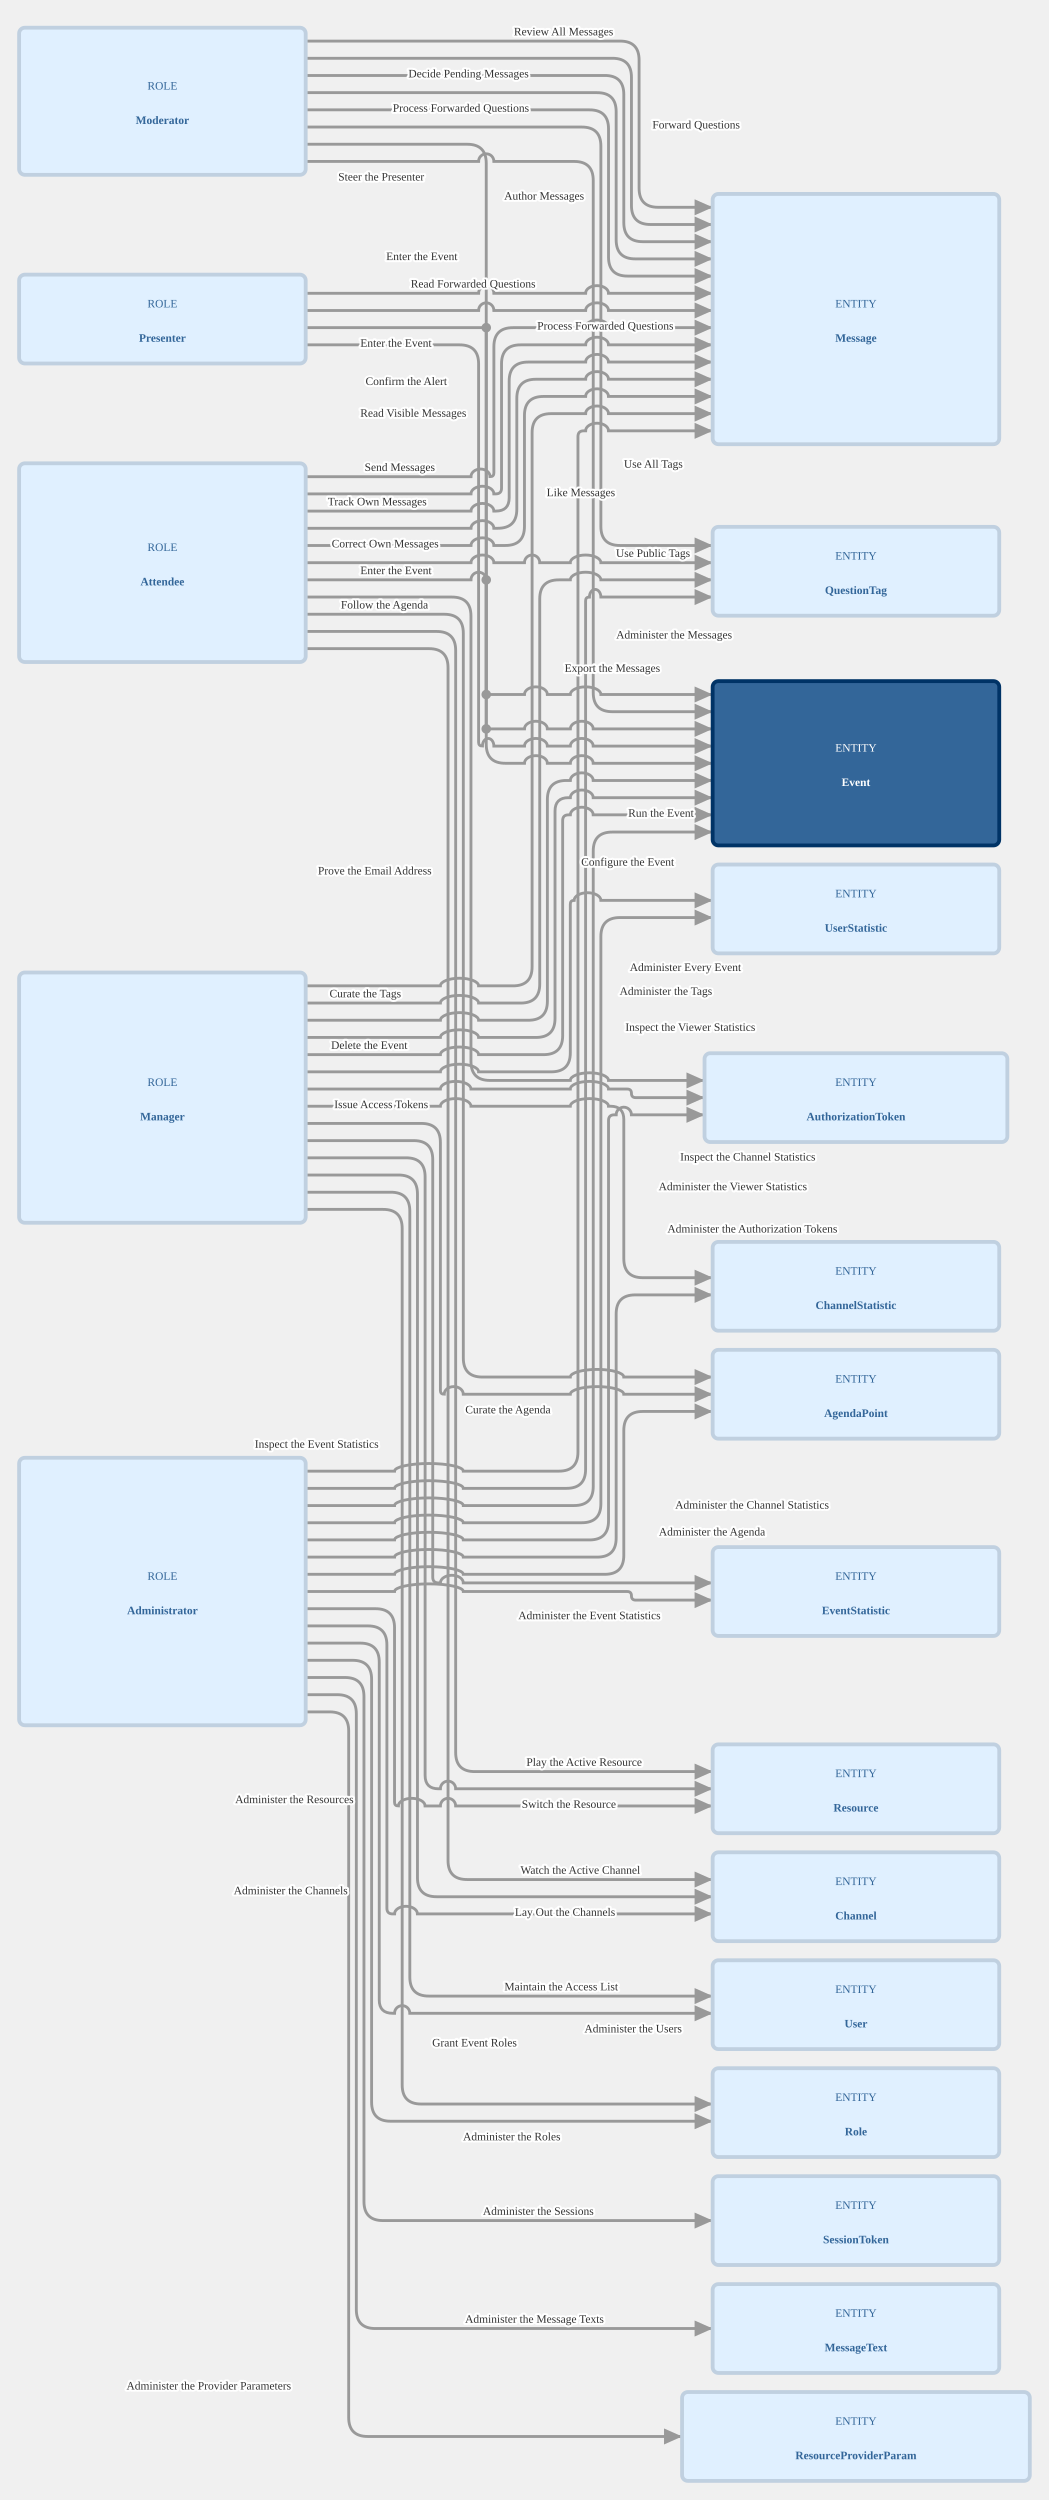
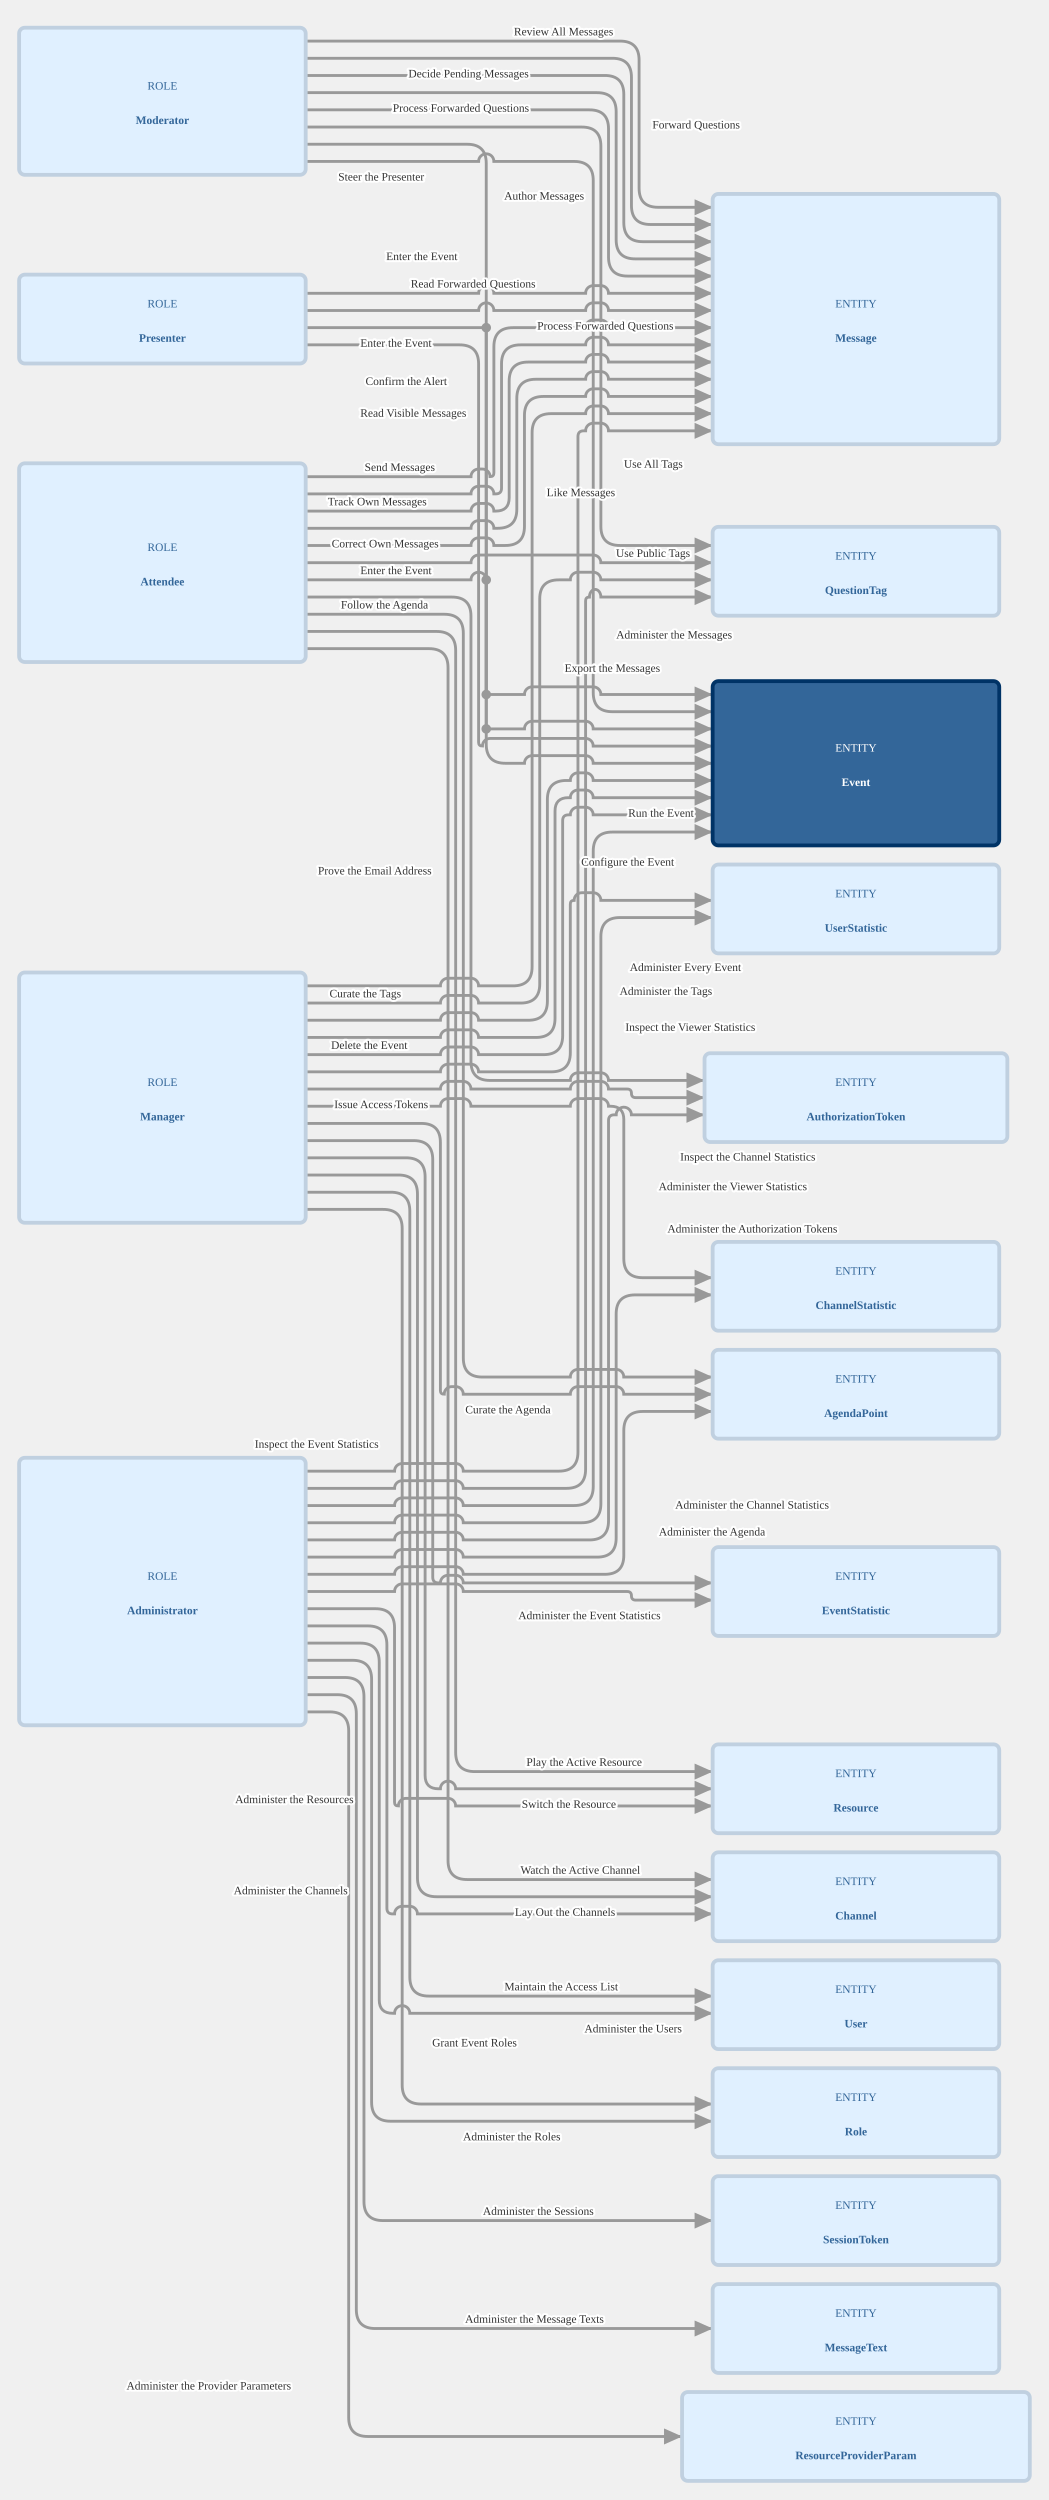
<svg xmlns="http://www.w3.org/2000/svg" xmlns:xlink="http://www.w3.org/1999/xlink" viewBox="20 11 1098 2617" width="1098" height="2617">
  <defs>
    <style>
.gradia-1b78e744 { fill: none; stroke: #999999; stroke-width: 3 }
.gradia-72a34555 { fill: #999999 }
.gradia-11dad4ff { font-family: var(--gradia-font-family, 'Helvetica'), ui-sans-serif, -apple-system, Helvetica, Arial, sans-serif; font-size: var(--gradia-size-font-edge, 16px); text-anchor: middle; fill: #333333; stroke: var(--gradia-color-edge-halo, #ffffff); stroke-width: 4.5; paint-order: stroke; stroke-linejoin: round }
.gradia-a6a22853 { fill: #e0f0ff; stroke: #c0d0e0; stroke-width: 4 }
.gradia-776a87aa { font-family: var(--gradia-font-family, 'Helvetica'), ui-sans-serif, -apple-system, Helvetica, Arial, sans-serif; font-size: var(--gradia-size-font-type, 16px); text-anchor: middle; fill: #336699 }
.gradia-769fb48f { font-family: var(--gradia-font-family, 'Helvetica'), ui-sans-serif, -apple-system, Helvetica, Arial, sans-serif; font-size: var(--gradia-size-font-node, 30px); font-weight: 600; text-anchor: middle; fill: #336699 }
.gradia-ceed8dfe { fill: #336699; stroke: #003366; stroke-width: 4 }
.gradia-8a074145 { font-family: var(--gradia-font-family, 'Helvetica'), ui-sans-serif, -apple-system, Helvetica, Arial, sans-serif; font-size: var(--gradia-size-font-type, 16px); text-anchor: middle; fill: #ffffff }
.gradia-fc3c7305 { font-family: var(--gradia-font-family, 'Helvetica'), ui-sans-serif, -apple-system, Helvetica, Arial, sans-serif; font-size: var(--gradia-size-font-node, 30px); font-weight: 600; text-anchor: middle; fill: #ffffff }
</style>
-     <marker id="gradia-32393b6a8da2-arrow" viewBox="0 0 10 10" refX="9" refY="5" markerWidth="21" markerHeight="21" markerUnits="userSpaceOnUse" orient="auto-start-reverse">
+     <marker id="gradia-20e63175ab3f-arrow" viewBox="0 0 10 10" refX="9" refY="5" markerWidth="21" markerHeight="21" markerUnits="userSpaceOnUse" orient="auto-start-reverse">
      <path d="M 0 1 L 9 5 L 0 9 z" class="gradia-72a34555" />
    </marker>
  </defs>
-   <path d="M 340 618 L 513 618 A 8 8 0 0 1 529 618 L 529 618 Q 529 618 529 618 L 529 790 Q 529 810 549 810 L 569 810 A 12 8 0 0 1 593 810 L 617 810 A 12 8 0 0 1 641 810 L 766 810" class="gradia-1b78e744" marker-end="url(#gradia-32393b6a8da2-arrow)" />
-   <path d="M 340 636 L 493 636 Q 513 636 513 656 L 513 1122 Q 513 1142 533 1142 L 617 1142 A 20 8 0 0 1 657 1142 L 757.5 1142" class="gradia-1b78e744" marker-end="url(#gradia-32393b6a8da2-arrow)" />
-   <path d="M 340 690 L 469 690 Q 489 690 489 710 L 489 1958.5 Q 489 1978.5 509 1978.5 L 766 1978.5" class="gradia-1b78e744" marker-end="url(#gradia-32393b6a8da2-arrow)" />
-   <path d="M 340 672 L 477 672 Q 497 672 497 692 L 497 1845.5 Q 497 1865.5 517 1865.5 L 766 1865.5" class="gradia-1b78e744" marker-end="url(#gradia-32393b6a8da2-arrow)" />
-   <path d="M 340 654 L 485 654 Q 505 654 505 674 L 505 1432.5 Q 505 1452.5 525 1452.5 L 617 1452.5 A 28 8 0 0 1 673 1452.5 L 766 1452.5" class="gradia-1b78e744" marker-end="url(#gradia-32393b6a8da2-arrow)" />
-   <path d="M 340 510 L 513 510 A 10 8 0 0 1 533 510 L 533 510 Q 537 510 537 506 L 537 374 Q 537 354 557 354 L 633 354 A 12 8 0 0 1 657 354 L 766 354" class="gradia-1b78e744" marker-end="url(#gradia-32393b6a8da2-arrow)" />
-   <path d="M 340 528 L 513 528 A 12 8 0 0 1 537 528 L 539 528 Q 545 528 545 522 L 545 392 Q 545 372 565 372 L 633 372 A 12 8 0 0 1 657 372 L 766 372" class="gradia-1b78e744" marker-end="url(#gradia-32393b6a8da2-arrow)" />
-   <path d="M 340 546 L 513 546 A 12 8 0 0 1 537 546 L 539 546 Q 553 546 553 532 L 553 410 Q 553 390 573 390 L 633 390 A 12 8 0 0 1 657 390 L 766 390" class="gradia-1b78e744" marker-end="url(#gradia-32393b6a8da2-arrow)" />
-   <path d="M 340 564 L 513 564 A 12 8 0 0 1 537 564 L 541 564 Q 561 564 561 544 L 561 428 Q 561 408 581 408 L 633 408 A 12 8 0 0 1 657 408 L 766 408" class="gradia-1b78e744" marker-end="url(#gradia-32393b6a8da2-arrow)" />
-   <path d="M 340 582 L 513 582 A 12 8 0 0 1 537 582 L 549 582 Q 569 582 569 562 L 569 446 Q 569 426 589 426 L 633 426 A 12 8 0 0 1 657 426 L 766 426" class="gradia-1b78e744" marker-end="url(#gradia-32393b6a8da2-arrow)" />
-   <path d="M 340 600 L 513 600 A 12 8 0 0 1 537 600 L 569 600 A 8 8 0 0 1 585 600 L 617 600 A 16 8 0 0 1 649 600 L 766 600" class="gradia-1b78e744" marker-end="url(#gradia-32393b6a8da2-arrow)" />
-   <path d="M 340 162 L 509 162 Q 529 162 529 182 L 529 738 Q 529 738 529 738 L 569 738 A 12 8 0 0 1 593 738 L 617 738 A 16 8 0 0 1 649 738 L 766 738" class="gradia-1b78e744" marker-end="url(#gradia-32393b6a8da2-arrow)" />
-   <path d="M 340 180 L 521 180 A 8 8 0 0 1 537 180 L 621 180 Q 641 180 641 200 L 641 736 Q 641 756 661 756 L 766 756" class="gradia-1b78e744" marker-end="url(#gradia-32393b6a8da2-arrow)" />
-   <path d="M 340 54 L 669 54 Q 689 54 689 74 L 689 208 Q 689 228 709 228 L 766 228" class="gradia-1b78e744" marker-end="url(#gradia-32393b6a8da2-arrow)" />
-   <path d="M 340 72 L 661 72 Q 681 72 681 92 L 681 226 Q 681 246 701 246 L 766 246" class="gradia-1b78e744" marker-end="url(#gradia-32393b6a8da2-arrow)" />
-   <path d="M 340 90 L 653 90 Q 673 90 673 110 L 673 244 Q 673 264 693 264 L 766 264" class="gradia-1b78e744" marker-end="url(#gradia-32393b6a8da2-arrow)" />
-   <path d="M 340 108 L 645 108 Q 665 108 665 128 L 665 262 Q 665 282 685 282 L 766 282" class="gradia-1b78e744" marker-end="url(#gradia-32393b6a8da2-arrow)" />
-   <path d="M 340 126 L 637 126 Q 657 126 657 146 L 657 280 Q 657 300 677 300 L 766 300" class="gradia-1b78e744" marker-end="url(#gradia-32393b6a8da2-arrow)" />
-   <path d="M 340 144 L 629 144 Q 649 144 649 164 L 649 562 Q 649 582 669 582 L 766 582" class="gradia-1b78e744" marker-end="url(#gradia-32393b6a8da2-arrow)" />
-   <path d="M 340 354 L 529 354 Q 529 354 529 354 L 529 774 Q 529 774 529 774 L 569 774 A 12 8 0 0 1 593 774 L 617 774 A 12 8 0 0 1 641 774 L 766 774" class="gradia-1b78e744" marker-end="url(#gradia-32393b6a8da2-arrow)" />
-   <path d="M 340 372 L 501 372 Q 521 372 521 392 L 521 788 Q 521 792 525 792 L 525 792 A 6 8 0 0 1 537 792 L 569 792 A 12 8 0 0 1 593 792 L 617 792 A 12 8 0 0 1 641 792 L 766 792" class="gradia-1b78e744" marker-end="url(#gradia-32393b6a8da2-arrow)" />
-   <path d="M 340 318 L 521 318 A 8 8 0 0 1 537 318 L 633 318 A 12 8 0 0 1 657 318 L 766 318" class="gradia-1b78e744" marker-end="url(#gradia-32393b6a8da2-arrow)" />
-   <path d="M 340 336 L 521 336 A 8 8 0 0 1 537 336 L 633 336 A 12 8 0 0 1 657 336 L 766 336" class="gradia-1b78e744" marker-end="url(#gradia-32393b6a8da2-arrow)" />
-   <path d="M 340 1079 L 481 1079 A 20 8 0 0 1 521 1079 L 573 1079 Q 593 1079 593 1059 L 593 848 Q 593 828 613 828 L 617 828 A 12 8 0 0 1 641 828 L 766 828" class="gradia-1b78e744" marker-end="url(#gradia-32393b6a8da2-arrow)" />
-   <path d="M 340 1097 L 481 1097 A 20 8 0 0 1 521 1097 L 581 1097 Q 601 1097 601 1077 L 601 860 Q 601 846 615 846 L 617 846 A 12 8 0 0 1 641 846 L 766 846" class="gradia-1b78e744" marker-end="url(#gradia-32393b6a8da2-arrow)" />
-   <path d="M 340 1115 L 481 1115 A 20 8 0 0 1 521 1115 L 589 1115 Q 609 1115 609 1095 L 609 870 Q 609 864 615 864 L 617 864 A 12 8 0 0 1 641 864 L 766 864" class="gradia-1b78e744" marker-end="url(#gradia-32393b6a8da2-arrow)" />
-   <path d="M 340 1241 L 437 1241 Q 457 1241 457 1261 L 457 1976.5 Q 457 1996.5 477 1996.5 L 766 1996.5" class="gradia-1b78e744" marker-end="url(#gradia-32393b6a8da2-arrow)" />
-   <path d="M 340 1223 L 445 1223 Q 465 1223 465 1243 L 465 1869.5 Q 465 1883.5 479 1883.5 L 481 1883.5 A 8 8 0 0 1 497 1883.5 L 766 1883.5" class="gradia-1b78e744" marker-end="url(#gradia-32393b6a8da2-arrow)" />
-   <path d="M 340 1277 L 421 1277 Q 441 1277 441 1297 L 441 2193.5 Q 441 2213.5 461 2213.5 L 766 2213.5" class="gradia-1b78e744" marker-end="url(#gradia-32393b6a8da2-arrow)" />
-   <path d="M 340 1259 L 429 1259 Q 449 1259 449 1279 L 449 2080.5 Q 449 2100.5 469 2100.5 L 766 2100.5" class="gradia-1b78e744" marker-end="url(#gradia-32393b6a8da2-arrow)" />
-   <path d="M 340 1151 L 481 1151 A 16 8 0 0 1 513 1151 L 617 1151 A 20 8 0 0 1 657 1151 L 676.5 1151 Q 681 1151 681 1155.5 L 681 1155.5 Q 681 1160 685.5 1160 L 757.5 1160" class="gradia-1b78e744" marker-end="url(#gradia-32393b6a8da2-arrow)" />
-   <path d="M 340 1061 L 481 1061 A 20 8 0 0 1 521 1061 L 565 1061 Q 585 1061 585 1041 L 585 638 Q 585 618 605 618 L 617 618 A 16 8 0 0 1 649 618 L 766 618" class="gradia-1b78e744" marker-end="url(#gradia-32393b6a8da2-arrow)" />
-   <path d="M 340 1187 L 461 1187 Q 481 1187 481 1207 L 481 1466.5 Q 481 1470.5 485 1470.5 L 485 1470.5 A 10 8 0 0 1 505 1470.5 L 617 1470.5 A 28 8 0 0 1 673 1470.5 L 766 1470.5" class="gradia-1b78e744" marker-end="url(#gradia-32393b6a8da2-arrow)" />
-   <path d="M 340 1043 L 481 1043 A 20 8 0 0 1 521 1043 L 557 1043 Q 577 1043 577 1023 L 577 464 Q 577 444 597 444 L 633 444 A 12 8 0 0 1 657 444 L 766 444" class="gradia-1b78e744" marker-end="url(#gradia-32393b6a8da2-arrow)" />
-   <path d="M 340 1205 L 453 1205 Q 473 1205 473 1225 L 473 1662 Q 473 1668 479 1668 L 481 1668 A 12 8 0 0 1 505 1668 L 766 1668" class="gradia-1b78e744" marker-end="url(#gradia-32393b6a8da2-arrow)" />
-   <path d="M 340 1169 L 481 1169 A 16 8 0 0 1 513 1169 L 617 1169 A 20 8 0 0 1 657 1169 L 659 1169 Q 673 1169 673 1183 L 673 1328.5 Q 673 1348.5 693 1348.5 L 766 1348.5" class="gradia-1b78e744" marker-end="url(#gradia-32393b6a8da2-arrow)" />
-   <path d="M 340 1133 L 481 1133 A 20 8 0 0 1 521 1133 L 597 1133 Q 617 1133 617 1113 L 617 957.5 Q 617 953.5 621 953.5 L 621 953.5 A 14 8 0 0 1 649 953.5 L 766 953.5" class="gradia-1b78e744" marker-end="url(#gradia-32393b6a8da2-arrow)" />
-   <path d="M 340 1587 L 433 1587 A 36 8 0 0 1 505 1587 L 621 1587 Q 641 1587 641 1567 L 641 902 Q 641 882 661 882 L 766 882" class="gradia-1b78e744" marker-end="url(#gradia-32393b6a8da2-arrow)" />
-   <path d="M 340 1659 L 433 1659 A 36 8 0 0 1 505 1659 L 653 1659 Q 673 1659 673 1639 L 673 1508.5 Q 673 1488.5 693 1488.5 L 766 1488.5" class="gradia-1b78e744" marker-end="url(#gradia-32393b6a8da2-arrow)" />
-   <path d="M 340 1713 L 405 1713 Q 425 1713 425 1733 L 425 2008.5 Q 425 2014.5 431 2014.5 L 433 2014.5 A 12 8 0 0 1 457 2014.5 L 766 2014.5" class="gradia-1b78e744" marker-end="url(#gradia-32393b6a8da2-arrow)" />
-   <path d="M 340 1695 L 413 1695 Q 433 1695 433 1715 L 433 1897.5 Q 433 1901.5 437 1901.5 L 437 1901.5 A 14 8 0 0 1 465 1901.5 L 481 1901.5 A 8 8 0 0 1 497 1901.5 L 766 1901.5" class="gradia-1b78e744" marker-end="url(#gradia-32393b6a8da2-arrow)" />
-   <path d="M 340 1803 L 365 1803 Q 385 1803 385 1823 L 385 2541.5 Q 385 2561.5 405 2561.5 L 734 2561.5" class="gradia-1b78e744" marker-end="url(#gradia-32393b6a8da2-arrow)" />
-   <path d="M 340 1749 L 389 1749 Q 409 1749 409 1769 L 409 2211.5 Q 409 2231.5 429 2231.5 L 766 2231.5" class="gradia-1b78e744" marker-end="url(#gradia-32393b6a8da2-arrow)" />
-   <path d="M 340 1731 L 397 1731 Q 417 1731 417 1751 L 417 2104.5 Q 417 2118.5 431 2118.5 L 433 2118.5 A 8 8 0 0 1 449 2118.5 L 766 2118.5" class="gradia-1b78e744" marker-end="url(#gradia-32393b6a8da2-arrow)" />
-   <path d="M 340 1551 L 433 1551 A 36 8 0 0 1 505 1551 L 605 1551 Q 625 1551 625 1531 L 625 468 Q 625 462 631 462 L 633 462 A 12 8 0 0 1 657 462 L 766 462" class="gradia-1b78e744" marker-end="url(#gradia-32393b6a8da2-arrow)" />
-   <path d="M 340 1785 L 373 1785 Q 393 1785 393 1805 L 393 2428.5 Q 393 2448.5 413 2448.5 L 766 2448.5" class="gradia-1b78e744" marker-end="url(#gradia-32393b6a8da2-arrow)" />
-   <path d="M 340 1569 L 433 1569 A 36 8 0 0 1 505 1569 L 613 1569 Q 633 1569 633 1549 L 633 640 Q 633 636 637 636 L 637 636 A 6 8 0 0 1 649 636 L 766 636" class="gradia-1b78e744" marker-end="url(#gradia-32393b6a8da2-arrow)" />
-   <path d="M 340 1623 L 433 1623 A 36 8 0 0 1 505 1623 L 637 1623 Q 657 1623 657 1603 L 657 1184 Q 657 1178 663 1178 L 665 1178 A 8 8 0 0 1 681 1178 L 757.5 1178" class="gradia-1b78e744" marker-end="url(#gradia-32393b6a8da2-arrow)" />
-   <path d="M 340 1767 L 381 1767 Q 401 1767 401 1787 L 401 2315.5 Q 401 2335.5 421 2335.5 L 766 2335.5" class="gradia-1b78e744" marker-end="url(#gradia-32393b6a8da2-arrow)" />
-   <path d="M 340 1677 L 433 1677 A 36 8 0 0 1 505 1677 L 676.5 1677 Q 681 1677 681 1681.5 L 681 1681.5 Q 681 1686 685.5 1686 L 766 1686" class="gradia-1b78e744" marker-end="url(#gradia-32393b6a8da2-arrow)" />
-   <path d="M 340 1641 L 433 1641 A 36 8 0 0 1 505 1641 L 645 1641 Q 665 1641 665 1621 L 665 1386.5 Q 665 1366.5 685 1366.5 L 766 1366.5" class="gradia-1b78e744" marker-end="url(#gradia-32393b6a8da2-arrow)" />
-   <path d="M 340 1605 L 433 1605 A 36 8 0 0 1 505 1605 L 629 1605 Q 649 1605 649 1585 L 649 991.5 Q 649 971.5 669 971.5 L 766 971.5" class="gradia-1b78e744" marker-end="url(#gradia-32393b6a8da2-arrow)" />
+   <path d="M 340 618 L 513 618 A 8 8 0 0 1 529 618 L 529 618 Q 529 618 529 618 L 529 790 Q 529 810 549 810 L 569 810 A 8 8 0 0 1 577 802 L 633 802 A 8 8 0 0 1 641 810 L 766 810" class="gradia-1b78e744" marker-end="url(#gradia-20e63175ab3f-arrow)" />
+   <path d="M 340 636 L 493 636 Q 513 636 513 656 L 513 1122 Q 513 1142 533 1142 L 617 1142 A 8 8 0 0 1 625 1134 L 649 1134 A 8 8 0 0 1 657 1142 L 757.5 1142" class="gradia-1b78e744" marker-end="url(#gradia-20e63175ab3f-arrow)" />
+   <path d="M 340 690 L 469 690 Q 489 690 489 710 L 489 1958.5 Q 489 1978.5 509 1978.5 L 766 1978.5" class="gradia-1b78e744" marker-end="url(#gradia-20e63175ab3f-arrow)" />
+   <path d="M 340 672 L 477 672 Q 497 672 497 692 L 497 1845.5 Q 497 1865.5 517 1865.5 L 766 1865.5" class="gradia-1b78e744" marker-end="url(#gradia-20e63175ab3f-arrow)" />
+   <path d="M 340 654 L 485 654 Q 505 654 505 674 L 505 1432.5 Q 505 1452.5 525 1452.5 L 617 1452.5 A 8 8 0 0 1 625 1444.5 L 665 1444.5 A 8 8 0 0 1 673 1452.5 L 766 1452.5" class="gradia-1b78e744" marker-end="url(#gradia-20e63175ab3f-arrow)" />
+   <path d="M 340 510 L 513 510 A 8 8 0 0 1 521 502 L 525 502 A 8 8 0 0 1 533 510 L 533 510 Q 537 510 537 506 L 537 374 Q 537 354 557 354 L 633 354 A 8 8 0 0 1 641 346 L 649 346 A 8 8 0 0 1 657 354 L 766 354" class="gradia-1b78e744" marker-end="url(#gradia-20e63175ab3f-arrow)" />
+   <path d="M 340 528 L 513 528 A 8 8 0 0 1 521 520 L 529 520 A 8 8 0 0 1 537 528 L 539 528 Q 545 528 545 522 L 545 392 Q 545 372 565 372 L 633 372 A 8 8 0 0 1 641 364 L 649 364 A 8 8 0 0 1 657 372 L 766 372" class="gradia-1b78e744" marker-end="url(#gradia-20e63175ab3f-arrow)" />
+   <path d="M 340 546 L 513 546 A 8 8 0 0 1 521 538 L 529 538 A 8 8 0 0 1 537 546 L 539 546 Q 553 546 553 532 L 553 410 Q 553 390 573 390 L 633 390 A 8 8 0 0 1 641 382 L 649 382 A 8 8 0 0 1 657 390 L 766 390" class="gradia-1b78e744" marker-end="url(#gradia-20e63175ab3f-arrow)" />
+   <path d="M 340 564 L 513 564 A 8 8 0 0 1 521 556 L 529 556 A 8 8 0 0 1 537 564 L 541 564 Q 561 564 561 544 L 561 428 Q 561 408 581 408 L 633 408 A 8 8 0 0 1 641 400 L 649 400 A 8 8 0 0 1 657 408 L 766 408" class="gradia-1b78e744" marker-end="url(#gradia-20e63175ab3f-arrow)" />
+   <path d="M 340 582 L 513 582 A 8 8 0 0 1 521 574 L 529 574 A 8 8 0 0 1 537 582 L 549 582 Q 569 582 569 562 L 569 446 Q 569 426 589 426 L 633 426 A 8 8 0 0 1 641 418 L 649 418 A 8 8 0 0 1 657 426 L 766 426" class="gradia-1b78e744" marker-end="url(#gradia-20e63175ab3f-arrow)" />
+   <path d="M 340 600 L 513 600 A 8 8 0 0 1 521 592 L 641 592 A 8 8 0 0 1 649 600 L 766 600" class="gradia-1b78e744" marker-end="url(#gradia-20e63175ab3f-arrow)" />
+   <path d="M 340 162 L 509 162 Q 529 162 529 182 L 529 738 Q 529 738 529 738 L 569 738 A 8 8 0 0 1 577 730 L 641 730 A 8 8 0 0 1 649 738 L 766 738" class="gradia-1b78e744" marker-end="url(#gradia-20e63175ab3f-arrow)" />
+   <path d="M 340 180 L 521 180 A 8 8 0 0 1 537 180 L 621 180 Q 641 180 641 200 L 641 736 Q 641 756 661 756 L 766 756" class="gradia-1b78e744" marker-end="url(#gradia-20e63175ab3f-arrow)" />
+   <path d="M 340 54 L 669 54 Q 689 54 689 74 L 689 208 Q 689 228 709 228 L 766 228" class="gradia-1b78e744" marker-end="url(#gradia-20e63175ab3f-arrow)" />
+   <path d="M 340 72 L 661 72 Q 681 72 681 92 L 681 226 Q 681 246 701 246 L 766 246" class="gradia-1b78e744" marker-end="url(#gradia-20e63175ab3f-arrow)" />
+   <path d="M 340 90 L 653 90 Q 673 90 673 110 L 673 244 Q 673 264 693 264 L 766 264" class="gradia-1b78e744" marker-end="url(#gradia-20e63175ab3f-arrow)" />
+   <path d="M 340 108 L 645 108 Q 665 108 665 128 L 665 262 Q 665 282 685 282 L 766 282" class="gradia-1b78e744" marker-end="url(#gradia-20e63175ab3f-arrow)" />
+   <path d="M 340 126 L 637 126 Q 657 126 657 146 L 657 280 Q 657 300 677 300 L 766 300" class="gradia-1b78e744" marker-end="url(#gradia-20e63175ab3f-arrow)" />
+   <path d="M 340 144 L 629 144 Q 649 144 649 164 L 649 562 Q 649 582 669 582 L 766 582" class="gradia-1b78e744" marker-end="url(#gradia-20e63175ab3f-arrow)" />
+   <path d="M 340 354 L 529 354 Q 529 354 529 354 L 529 774 Q 529 774 529 774 L 569 774 A 8 8 0 0 1 577 766 L 633 766 A 8 8 0 0 1 641 774 L 766 774" class="gradia-1b78e744" marker-end="url(#gradia-20e63175ab3f-arrow)" />
+   <path d="M 340 372 L 501 372 Q 521 372 521 392 L 521 788 Q 521 792 525 792 L 525 792 A 8 8 0 0 1 533 784 L 633 784 A 8 8 0 0 1 641 792 L 766 792" class="gradia-1b78e744" marker-end="url(#gradia-20e63175ab3f-arrow)" />
+   <path d="M 340 318 L 521 318 A 8 8 0 0 1 537 318 L 633 318 A 8 8 0 0 1 641 310 L 649 310 A 8 8 0 0 1 657 318 L 766 318" class="gradia-1b78e744" marker-end="url(#gradia-20e63175ab3f-arrow)" />
+   <path d="M 340 336 L 521 336 A 8 8 0 0 1 537 336 L 633 336 A 8 8 0 0 1 641 328 L 649 328 A 8 8 0 0 1 657 336 L 766 336" class="gradia-1b78e744" marker-end="url(#gradia-20e63175ab3f-arrow)" />
+   <path d="M 340 1079 L 481 1079 A 8 8 0 0 1 489 1071 L 513 1071 A 8 8 0 0 1 521 1079 L 573 1079 Q 593 1079 593 1059 L 593 848 Q 593 828 613 828 L 617 828 A 8 8 0 0 1 625 820 L 633 820 A 8 8 0 0 1 641 828 L 766 828" class="gradia-1b78e744" marker-end="url(#gradia-20e63175ab3f-arrow)" />
+   <path d="M 340 1097 L 481 1097 A 8 8 0 0 1 489 1089 L 513 1089 A 8 8 0 0 1 521 1097 L 581 1097 Q 601 1097 601 1077 L 601 860 Q 601 846 615 846 L 617 846 A 8 8 0 0 1 625 838 L 633 838 A 8 8 0 0 1 641 846 L 766 846" class="gradia-1b78e744" marker-end="url(#gradia-20e63175ab3f-arrow)" />
+   <path d="M 340 1115 L 481 1115 A 8 8 0 0 1 489 1107 L 513 1107 A 8 8 0 0 1 521 1115 L 589 1115 Q 609 1115 609 1095 L 609 870 Q 609 864 615 864 L 617 864 A 8 8 0 0 1 625 856 L 633 856 A 8 8 0 0 1 641 864 L 766 864" class="gradia-1b78e744" marker-end="url(#gradia-20e63175ab3f-arrow)" />
+   <path d="M 340 1241 L 437 1241 Q 457 1241 457 1261 L 457 1976.5 Q 457 1996.5 477 1996.5 L 766 1996.5" class="gradia-1b78e744" marker-end="url(#gradia-20e63175ab3f-arrow)" />
+   <path d="M 340 1223 L 445 1223 Q 465 1223 465 1243 L 465 1869.5 Q 465 1883.5 479 1883.5 L 481 1883.5 A 8 8 0 0 1 497 1883.5 L 766 1883.5" class="gradia-1b78e744" marker-end="url(#gradia-20e63175ab3f-arrow)" />
+   <path d="M 340 1277 L 421 1277 Q 441 1277 441 1297 L 441 2193.5 Q 441 2213.5 461 2213.5 L 766 2213.5" class="gradia-1b78e744" marker-end="url(#gradia-20e63175ab3f-arrow)" />
+   <path d="M 340 1259 L 429 1259 Q 449 1259 449 1279 L 449 2080.5 Q 449 2100.5 469 2100.5 L 766 2100.5" class="gradia-1b78e744" marker-end="url(#gradia-20e63175ab3f-arrow)" />
+   <path d="M 340 1151 L 481 1151 A 8 8 0 0 1 489 1143 L 505 1143 A 8 8 0 0 1 513 1151 L 617 1151 A 8 8 0 0 1 625 1143 L 649 1143 A 8 8 0 0 1 657 1151 L 676.5 1151 Q 681 1151 681 1155.5 L 681 1155.5 Q 681 1160 685.5 1160 L 757.5 1160" class="gradia-1b78e744" marker-end="url(#gradia-20e63175ab3f-arrow)" />
+   <path d="M 340 1061 L 481 1061 A 8 8 0 0 1 489 1053 L 513 1053 A 8 8 0 0 1 521 1061 L 565 1061 Q 585 1061 585 1041 L 585 638 Q 585 618 605 618 L 617 618 A 8 8 0 0 1 625 610 L 641 610 A 8 8 0 0 1 649 618 L 766 618" class="gradia-1b78e744" marker-end="url(#gradia-20e63175ab3f-arrow)" />
+   <path d="M 340 1187 L 461 1187 Q 481 1187 481 1207 L 481 1466.5 Q 481 1470.5 485 1470.5 L 485 1470.5 A 8 8 0 0 1 493 1462.5 L 497 1462.5 A 8 8 0 0 1 505 1470.5 L 617 1470.5 A 8 8 0 0 1 625 1462.5 L 665 1462.5 A 8 8 0 0 1 673 1470.5 L 766 1470.5" class="gradia-1b78e744" marker-end="url(#gradia-20e63175ab3f-arrow)" />
+   <path d="M 340 1043 L 481 1043 A 8 8 0 0 1 489 1035 L 513 1035 A 8 8 0 0 1 521 1043 L 557 1043 Q 577 1043 577 1023 L 577 464 Q 577 444 597 444 L 633 444 A 8 8 0 0 1 641 436 L 649 436 A 8 8 0 0 1 657 444 L 766 444" class="gradia-1b78e744" marker-end="url(#gradia-20e63175ab3f-arrow)" />
+   <path d="M 340 1205 L 453 1205 Q 473 1205 473 1225 L 473 1662 Q 473 1668 479 1668 L 481 1668 A 8 8 0 0 1 489 1660 L 497 1660 A 8 8 0 0 1 505 1668 L 766 1668" class="gradia-1b78e744" marker-end="url(#gradia-20e63175ab3f-arrow)" />
+   <path d="M 340 1169 L 481 1169 A 8 8 0 0 1 489 1161 L 505 1161 A 8 8 0 0 1 513 1169 L 617 1169 A 8 8 0 0 1 625 1161 L 649 1161 A 8 8 0 0 1 657 1169 L 659 1169 Q 673 1169 673 1183 L 673 1328.5 Q 673 1348.5 693 1348.5 L 766 1348.5" class="gradia-1b78e744" marker-end="url(#gradia-20e63175ab3f-arrow)" />
+   <path d="M 340 1133 L 481 1133 A 8 8 0 0 1 489 1125 L 513 1125 A 8 8 0 0 1 521 1133 L 597 1133 Q 617 1133 617 1113 L 617 957.5 Q 617 953.5 621 953.5 L 621 953.5 A 8 8 0 0 1 629 945.5 L 641 945.5 A 8 8 0 0 1 649 953.5 L 766 953.5" class="gradia-1b78e744" marker-end="url(#gradia-20e63175ab3f-arrow)" />
+   <path d="M 340 1587 L 433 1587 A 8 8 0 0 1 441 1579 L 497 1579 A 8 8 0 0 1 505 1587 L 621 1587 Q 641 1587 641 1567 L 641 902 Q 641 882 661 882 L 766 882" class="gradia-1b78e744" marker-end="url(#gradia-20e63175ab3f-arrow)" />
+   <path d="M 340 1659 L 433 1659 A 8 8 0 0 1 441 1651 L 497 1651 A 8 8 0 0 1 505 1659 L 653 1659 Q 673 1659 673 1639 L 673 1508.5 Q 673 1488.5 693 1488.5 L 766 1488.5" class="gradia-1b78e744" marker-end="url(#gradia-20e63175ab3f-arrow)" />
+   <path d="M 340 1713 L 405 1713 Q 425 1713 425 1733 L 425 2008.5 Q 425 2014.5 431 2014.5 L 433 2014.5 A 8 8 0 0 1 441 2006.5 L 449 2006.5 A 8 8 0 0 1 457 2014.5 L 766 2014.5" class="gradia-1b78e744" marker-end="url(#gradia-20e63175ab3f-arrow)" />
+   <path d="M 340 1695 L 413 1695 Q 433 1695 433 1715 L 433 1897.5 Q 433 1901.5 437 1901.5 L 437 1901.5 A 8 8 0 0 1 445 1893.5 L 489 1893.5 A 8 8 0 0 1 497 1901.5 L 766 1901.5" class="gradia-1b78e744" marker-end="url(#gradia-20e63175ab3f-arrow)" />
+   <path d="M 340 1803 L 365 1803 Q 385 1803 385 1823 L 385 2541.5 Q 385 2561.5 405 2561.5 L 734 2561.5" class="gradia-1b78e744" marker-end="url(#gradia-20e63175ab3f-arrow)" />
+   <path d="M 340 1749 L 389 1749 Q 409 1749 409 1769 L 409 2211.5 Q 409 2231.5 429 2231.5 L 766 2231.5" class="gradia-1b78e744" marker-end="url(#gradia-20e63175ab3f-arrow)" />
+   <path d="M 340 1731 L 397 1731 Q 417 1731 417 1751 L 417 2104.5 Q 417 2118.5 431 2118.5 L 433 2118.5 A 8 8 0 0 1 449 2118.5 L 766 2118.5" class="gradia-1b78e744" marker-end="url(#gradia-20e63175ab3f-arrow)" />
+   <path d="M 340 1551 L 433 1551 A 8 8 0 0 1 441 1543 L 497 1543 A 8 8 0 0 1 505 1551 L 605 1551 Q 625 1551 625 1531 L 625 468 Q 625 462 631 462 L 633 462 A 8 8 0 0 1 641 454 L 649 454 A 8 8 0 0 1 657 462 L 766 462" class="gradia-1b78e744" marker-end="url(#gradia-20e63175ab3f-arrow)" />
+   <path d="M 340 1785 L 373 1785 Q 393 1785 393 1805 L 393 2428.5 Q 393 2448.5 413 2448.5 L 766 2448.5" class="gradia-1b78e744" marker-end="url(#gradia-20e63175ab3f-arrow)" />
+   <path d="M 340 1569 L 433 1569 A 8 8 0 0 1 441 1561 L 497 1561 A 8 8 0 0 1 505 1569 L 613 1569 Q 633 1569 633 1549 L 633 640 Q 633 636 637 636 L 637 636 A 6 8 0 0 1 649 636 L 766 636" class="gradia-1b78e744" marker-end="url(#gradia-20e63175ab3f-arrow)" />
+   <path d="M 340 1623 L 433 1623 A 8 8 0 0 1 441 1615 L 497 1615 A 8 8 0 0 1 505 1623 L 637 1623 Q 657 1623 657 1603 L 657 1184 Q 657 1178 663 1178 L 665 1178 A 8 8 0 0 1 681 1178 L 757.5 1178" class="gradia-1b78e744" marker-end="url(#gradia-20e63175ab3f-arrow)" />
+   <path d="M 340 1767 L 381 1767 Q 401 1767 401 1787 L 401 2315.5 Q 401 2335.5 421 2335.5 L 766 2335.5" class="gradia-1b78e744" marker-end="url(#gradia-20e63175ab3f-arrow)" />
+   <path d="M 340 1677 L 433 1677 A 8 8 0 0 1 441 1669 L 497 1669 A 8 8 0 0 1 505 1677 L 676.5 1677 Q 681 1677 681 1681.5 L 681 1681.5 Q 681 1686 685.5 1686 L 766 1686" class="gradia-1b78e744" marker-end="url(#gradia-20e63175ab3f-arrow)" />
+   <path d="M 340 1641 L 433 1641 A 8 8 0 0 1 441 1633 L 497 1633 A 8 8 0 0 1 505 1641 L 645 1641 Q 665 1641 665 1621 L 665 1386.5 Q 665 1366.5 685 1366.5 L 766 1366.5" class="gradia-1b78e744" marker-end="url(#gradia-20e63175ab3f-arrow)" />
+   <path d="M 340 1605 L 433 1605 A 8 8 0 0 1 441 1597 L 497 1597 A 8 8 0 0 1 505 1605 L 629 1605 Q 649 1605 649 1585 L 649 991.5 Q 649 971.5 669 971.5 L 766 971.5" class="gradia-1b78e744" marker-end="url(#gradia-20e63175ab3f-arrow)" />
  <circle cx="529" cy="618" r="5" class="gradia-72a34555" />
  <circle cx="529" cy="738" r="5" class="gradia-72a34555" />
  <circle cx="529" cy="354" r="5" class="gradia-72a34555" />
  <circle cx="529" cy="774" r="5" class="gradia-72a34555" />
  <a href="#attendee" xlink:href="#attendee">
    <rect x="40" y="496" width="300" height="208" rx="6" class="gradia-a6a22853" />
    <text x="190" y="587.8" class="gradia-776a87aa">ROLE</text>
    <text x="190" y="623.8" class="gradia-769fb48f">Attendee</text>
  </a>
  <a href="#moderator" xlink:href="#moderator">
    <rect x="40" y="40" width="300" height="154" rx="6" class="gradia-a6a22853" />
    <text x="190" y="104.8" class="gradia-776a87aa">ROLE</text>
    <text x="190" y="140.8" class="gradia-769fb48f">Moderator</text>
  </a>
  <a href="#presenter" xlink:href="#presenter">
    <rect x="40" y="298.5" width="300" height="93" rx="6" class="gradia-a6a22853" />
    <text x="190" y="332.8" class="gradia-776a87aa">ROLE</text>
    <text x="190" y="368.8" class="gradia-769fb48f">Presenter</text>
  </a>
  <a href="#manager" xlink:href="#manager">
    <rect x="40" y="1029" width="300" height="262" rx="6" class="gradia-a6a22853" />
    <text x="190" y="1147.8" class="gradia-776a87aa">ROLE</text>
    <text x="190" y="1183.8" class="gradia-769fb48f">Manager</text>
  </a>
  <a href="#administrator" xlink:href="#administrator">
    <rect x="40" y="1537" width="300" height="280" rx="6" class="gradia-a6a22853" />
    <text x="190" y="1664.8" class="gradia-776a87aa">ROLE</text>
    <text x="190" y="1700.8" class="gradia-769fb48f">Administrator</text>
  </a>
  <a href="#event" xlink:href="#event">
    <rect x="766" y="724" width="300" height="172" rx="6" class="gradia-ceed8dfe" />
    <text x="916" y="797.8" class="gradia-8a074145">ENTITY</text>
    <text x="916" y="833.8" class="gradia-fc3c7305">Event</text>
  </a>
  <a href="#agendapoint" xlink:href="#agendapoint">
    <rect x="766" y="1424" width="300" height="93" rx="6" class="gradia-a6a22853" />
    <text x="916" y="1458.3" class="gradia-776a87aa">ENTITY</text>
    <text x="916" y="1494.3" class="gradia-769fb48f">AgendaPoint</text>
  </a>
  <a href="#channel" xlink:href="#channel">
    <rect x="766" y="1950" width="300" height="93" rx="6" class="gradia-a6a22853" />
    <text x="916" y="1984.3" class="gradia-776a87aa">ENTITY</text>
    <text x="916" y="2020.3" class="gradia-769fb48f">Channel</text>
  </a>
  <a href="#resource" xlink:href="#resource">
    <rect x="766" y="1837" width="300" height="93" rx="6" class="gradia-a6a22853" />
    <text x="916" y="1871.3" class="gradia-776a87aa">ENTITY</text>
    <text x="916" y="1907.3" class="gradia-769fb48f">Resource</text>
  </a>
  <a href="#resourceproviderparam" xlink:href="#resourceproviderparam">
    <rect x="734" y="2515" width="364" height="93" rx="6" class="gradia-a6a22853" />
    <text x="916" y="2549.3" class="gradia-776a87aa">ENTITY</text>
    <text x="916" y="2585.3" class="gradia-769fb48f">ResourceProviderParam</text>
  </a>
  <a href="#role" xlink:href="#role">
    <rect x="766" y="2176" width="300" height="93" rx="6" class="gradia-a6a22853" />
    <text x="916" y="2210.3" class="gradia-776a87aa">ENTITY</text>
    <text x="916" y="2246.3" class="gradia-769fb48f">Role</text>
  </a>
  <a href="#user" xlink:href="#user">
    <rect x="766" y="2063" width="300" height="93" rx="6" class="gradia-a6a22853" />
    <text x="916" y="2097.3" class="gradia-776a87aa">ENTITY</text>
    <text x="916" y="2133.3" class="gradia-769fb48f">User</text>
  </a>
  <a href="#message" xlink:href="#message">
    <rect x="766" y="214" width="300" height="262" rx="6" class="gradia-a6a22853" />
    <text x="916" y="332.8" class="gradia-776a87aa">ENTITY</text>
    <text x="916" y="368.8" class="gradia-769fb48f">Message</text>
  </a>
  <a href="#messagetext" xlink:href="#messagetext">
    <rect x="766" y="2402" width="300" height="93" rx="6" class="gradia-a6a22853" />
    <text x="916" y="2436.3" class="gradia-776a87aa">ENTITY</text>
    <text x="916" y="2472.3" class="gradia-769fb48f">MessageText</text>
  </a>
  <a href="#questiontag" xlink:href="#questiontag">
    <rect x="766" y="562.5" width="300" height="93" rx="6" class="gradia-a6a22853" />
    <text x="916" y="596.8" class="gradia-776a87aa">ENTITY</text>
    <text x="916" y="632.8" class="gradia-769fb48f">QuestionTag</text>
  </a>
  <a href="#authorizationtoken" xlink:href="#authorizationtoken">
    <rect x="757.5" y="1113.5" width="317" height="93" rx="6" class="gradia-a6a22853" />
    <text x="916" y="1147.8" class="gradia-776a87aa">ENTITY</text>
    <text x="916" y="1183.8" class="gradia-769fb48f">AuthorizationToken</text>
  </a>
  <a href="#sessiontoken" xlink:href="#sessiontoken">
    <rect x="766" y="2289" width="300" height="93" rx="6" class="gradia-a6a22853" />
    <text x="916" y="2323.3" class="gradia-776a87aa">ENTITY</text>
    <text x="916" y="2359.3" class="gradia-769fb48f">SessionToken</text>
  </a>
  <a href="#eventstatistic" xlink:href="#eventstatistic">
    <rect x="766" y="1630.5" width="300" height="93" rx="6" class="gradia-a6a22853" />
    <text x="916" y="1664.8" class="gradia-776a87aa">ENTITY</text>
    <text x="916" y="1700.8" class="gradia-769fb48f">EventStatistic</text>
  </a>
  <a href="#channelstatistic" xlink:href="#channelstatistic">
    <rect x="766" y="1311" width="300" height="93" rx="6" class="gradia-a6a22853" />
    <text x="916" y="1345.3" class="gradia-776a87aa">ENTITY</text>
    <text x="916" y="1381.3" class="gradia-769fb48f">ChannelStatistic</text>
  </a>
  <a href="#userstatistic" xlink:href="#userstatistic">
    <rect x="766" y="916" width="300" height="93" rx="6" class="gradia-a6a22853" />
    <text x="916" y="950.3" class="gradia-776a87aa">ENTITY</text>
    <text x="916" y="986.3" class="gradia-769fb48f">UserStatistic</text>
  </a>
  <text x="434.5" y="612" class="gradia-11dad4ff">Enter the Event</text>
  <text x="412.32" y="926.375" class="gradia-11dad4ff">Prove the Email Address</text>
  <text x="627.5" y="1972.5" class="gradia-11dad4ff">Watch the Active Channel</text>
  <text x="631.5" y="1859.5" class="gradia-11dad4ff">Play the Active Resource</text>
  <text x="422.5" y="648" class="gradia-11dad4ff">Follow the Agenda</text>
  <text x="438.5" y="504" class="gradia-11dad4ff">Send Messages</text>
  <text x="452.64" y="447.286" class="gradia-11dad4ff">Read Visible Messages</text>
  <text x="414.88" y="540" class="gradia-11dad4ff">Track Own Messages</text>
  <text x="423.2" y="584" class="gradia-11dad4ff">Correct Own Messages</text>
  <text x="628.08" y="530.429" class="gradia-11dad4ff">Like Messages</text>
  <text x="703.6" y="594" class="gradia-11dad4ff">Use Public Tags</text>
  <text x="461.6" y="283.25" class="gradia-11dad4ff">Enter the Event</text>
  <text x="419.04" y="200" class="gradia-11dad4ff">Steer the Presenter</text>
  <text x="609.96" y="48" class="gradia-11dad4ff">Review All Messages</text>
  <text x="510.5" y="92" class="gradia-11dad4ff">Decide Pending Messages</text>
  <text x="748.72" y="145.5" class="gradia-11dad4ff">Forward Questions</text>
  <text x="502.5" y="128" class="gradia-11dad4ff">Process Forwarded Questions</text>
  <text x="589.6" y="220" class="gradia-11dad4ff">Author Messages</text>
  <text x="703.92" y="500.625" class="gradia-11dad4ff">Use All Tags</text>
  <text x="434.5" y="374" class="gradia-11dad4ff">Enter the Event</text>
  <text x="445.28" y="414" class="gradia-11dad4ff">Confirm the Alert</text>
  <text x="515.28" y="312" class="gradia-11dad4ff">Read Forwarded Questions</text>
  <text x="653.68" y="356" class="gradia-11dad4ff">Process Forwarded Questions</text>
  <text x="677.04" y="917.188" class="gradia-11dad4ff">Configure the Event</text>
  <text x="711.92" y="866" class="gradia-11dad4ff">Run the Event</text>
  <text x="406.56" y="1109" class="gradia-11dad4ff">Delete the Event</text>
  <text x="611.5" y="2016.5" class="gradia-11dad4ff">Lay Out the Channels</text>
  <text x="615.5" y="1903.5" class="gradia-11dad4ff">Switch the Resource</text>
  <text x="516.72" y="2153.219" class="gradia-11dad4ff">Grant Event Roles</text>
  <text x="607.5" y="2094.5" class="gradia-11dad4ff">Maintain the Access List</text>
  <text x="419.04" y="1171" class="gradia-11dad4ff">Issue Access Tokens</text>
  <text x="402.4" y="1055" class="gradia-11dad4ff">Curate the Tags</text>
  <text x="551.72" y="1490.5" class="gradia-11dad4ff">Curate the Agenda</text>
  <text x="661.04" y="714.312" class="gradia-11dad4ff">Export the Messages</text>
  <text x="351.52" y="1526.562" class="gradia-11dad4ff">Inspect the Event Statistics</text>
  <text x="802.8" y="1225.875" class="gradia-11dad4ff">Inspect the Channel Statistics</text>
  <text x="742.64" y="1090.125" class="gradia-11dad4ff">Inspect the Viewer Statistics</text>
  <text x="737.52" y="1027.438" class="gradia-11dad4ff">Administer Every Event</text>
  <text x="765.36" y="1618.375" class="gradia-11dad4ff">Administer the Agenda</text>
  <text x="324.32" y="1993.906" class="gradia-11dad4ff">Administer the Channels</text>
  <text x="328.16" y="1898.5" class="gradia-11dad4ff">Administer the Resources</text>
  <text x="238.56" y="2512.344" class="gradia-11dad4ff">Administer the Provider Parameters</text>
  <text x="555.733" y="2251.5" class="gradia-11dad4ff">Administer the Roles</text>
  <text x="682.8" y="2138.5" class="gradia-11dad4ff">Administer the Users</text>
  <text x="725.68" y="679.438" class="gradia-11dad4ff">Administer the Messages</text>
  <text x="579.5" y="2442.5" class="gradia-11dad4ff">Administer the Message Texts</text>
  <text x="717.04" y="1052.438" class="gradia-11dad4ff">Administer the Tags</text>
  <text x="807.6" y="1301.25" class="gradia-11dad4ff">Administer the Authorization Tokens</text>
  <text x="583.5" y="2329.5" class="gradia-11dad4ff">Administer the Sessions</text>
  <text x="637.04" y="1706" class="gradia-11dad4ff">Administer the Event Statistics</text>
  <text x="807.28" y="1590.281" class="gradia-11dad4ff">Administer the Channel Statistics</text>
  <text x="787.12" y="1256.906" class="gradia-11dad4ff">Administer the Viewer Statistics</text>
</svg>
